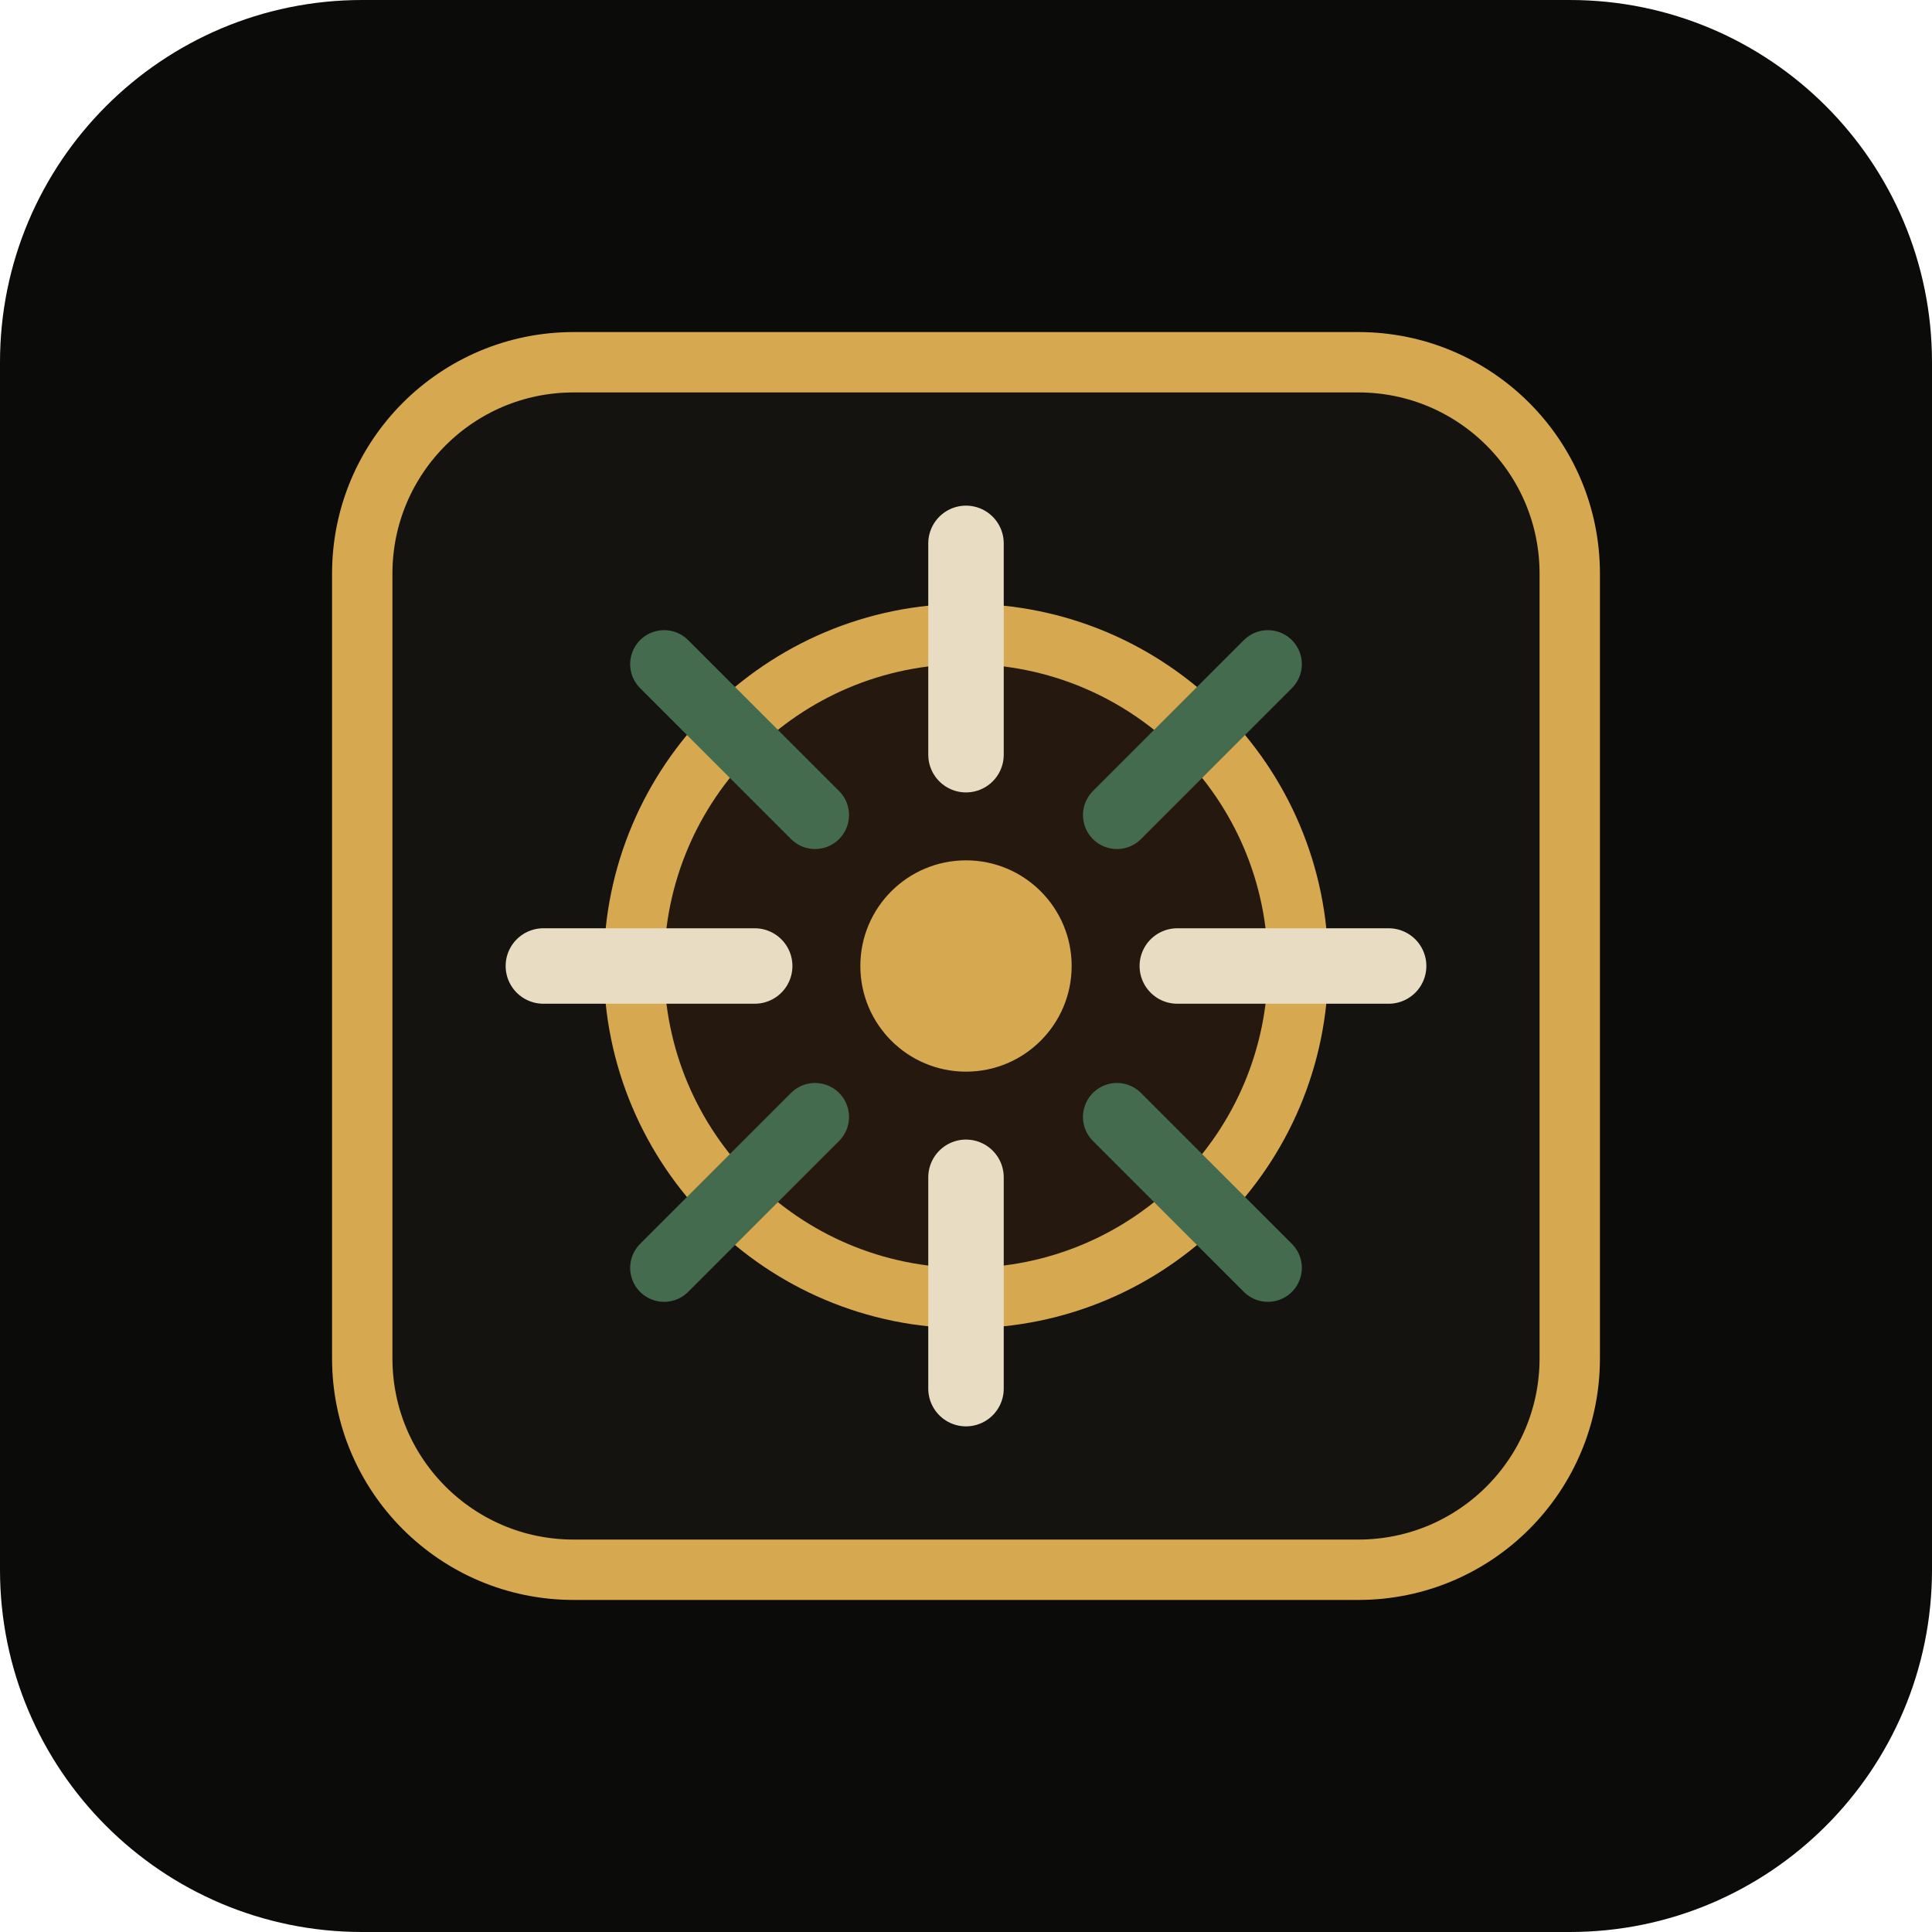
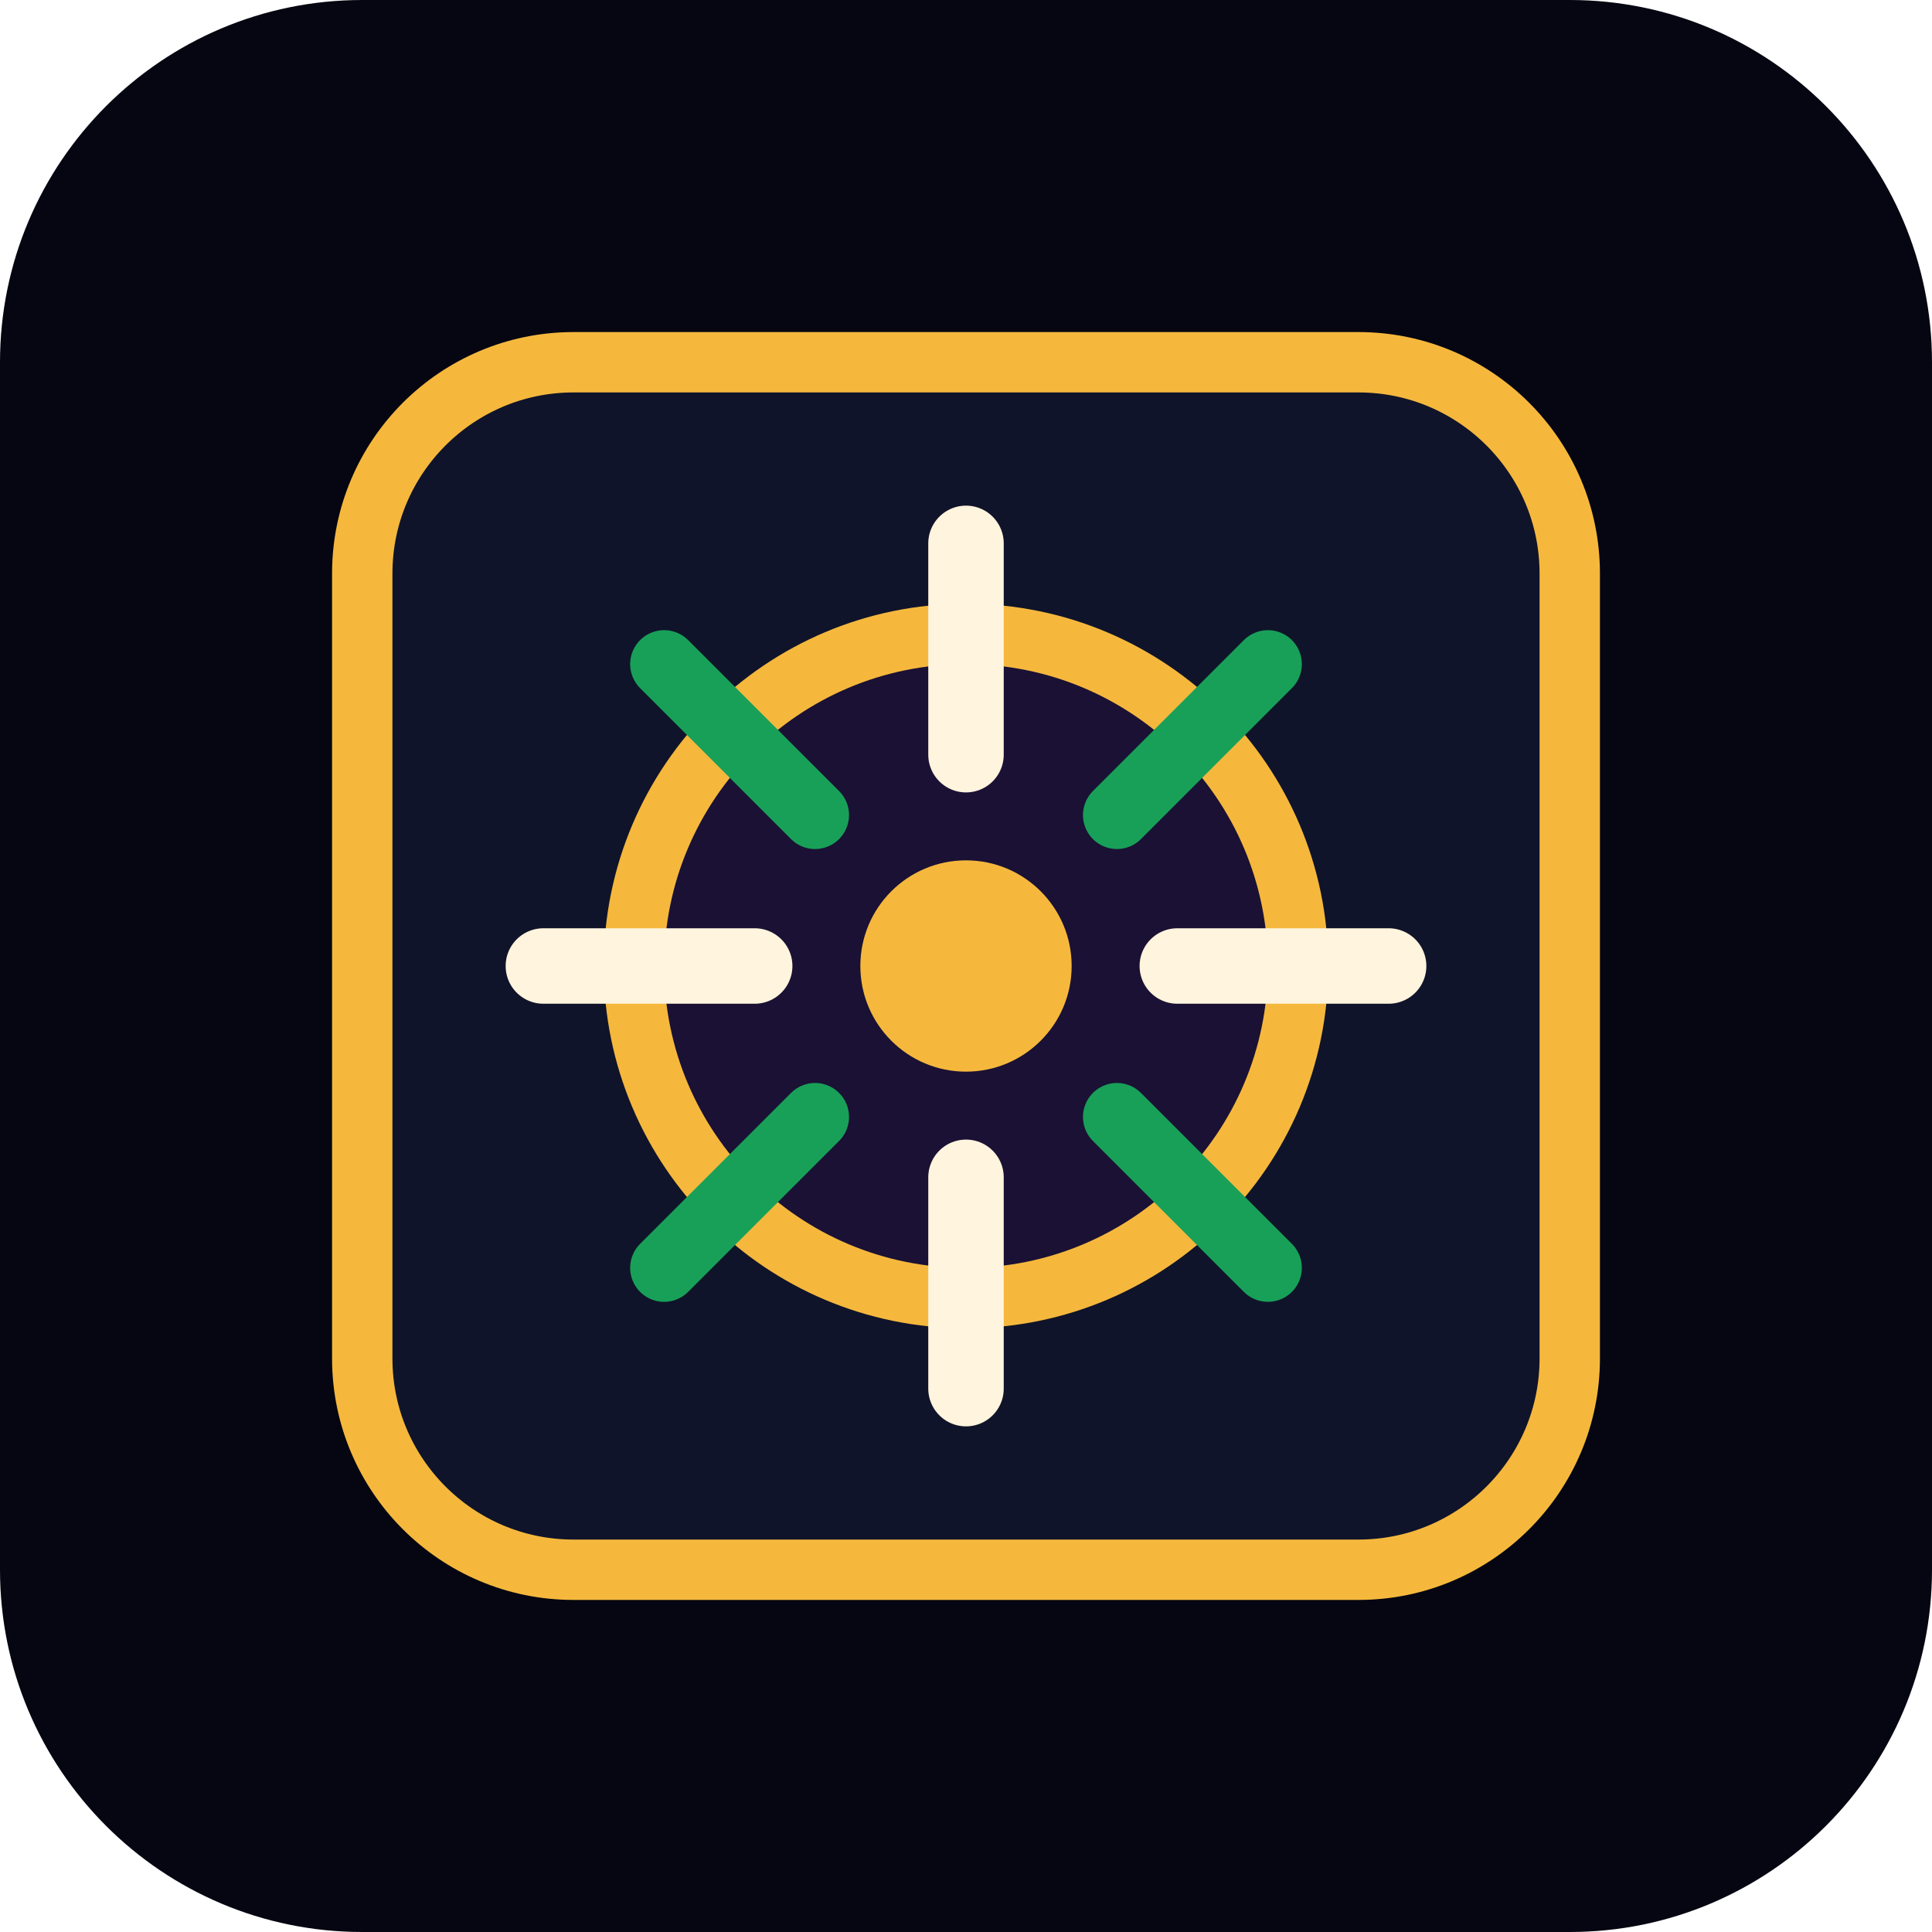
<svg xmlns="http://www.w3.org/2000/svg" viewBox="0 0 256 256" role="img" aria-labelledby="title desc">
-   <rect width="256" height="256" rx="48" fill="#0b0b0a" />
-   <rect x="48" y="48" width="160" height="160" rx="28" fill="#15130f" stroke="#d6a84f" stroke-width="8" />
-   <circle cx="128" cy="128" r="44" fill="#24180f" stroke="#d6a84f" stroke-width="8" />
-   <circle cx="128" cy="128" r="14" fill="#d6a84f" />
-   <path d="M128 72v28M128 156v28M72 128h28M156 128h28" stroke="#e8dcc3" stroke-width="10" stroke-linecap="round" />
-   <path d="M88 88l20 20M148 148l20 20M168 88l-20 20M108 148l-20 20" stroke="#456b4f" stroke-width="9" stroke-linecap="round" />
+   <rect width="256" height="256" rx="48" fill="#050611" />
+   <rect x="48" y="48" width="160" height="160" rx="28" fill="#10142a" stroke="#f5b83d" stroke-width="8" />
+   <circle cx="128" cy="128" r="44" fill="#1a1134" stroke="#f5b83d" stroke-width="8" />
+   <circle cx="128" cy="128" r="14" fill="#f5b83d" />
+   <path d="M128 72v28M128 156v28M72 128h28M156 128h28" stroke="#fff4dd" stroke-width="10" stroke-linecap="round" />
+   <path d="M88 88l20 20M148 148l20 20M168 88l-20 20M108 148l-20 20" stroke="#18a058" stroke-width="9" stroke-linecap="round" />
</svg>
